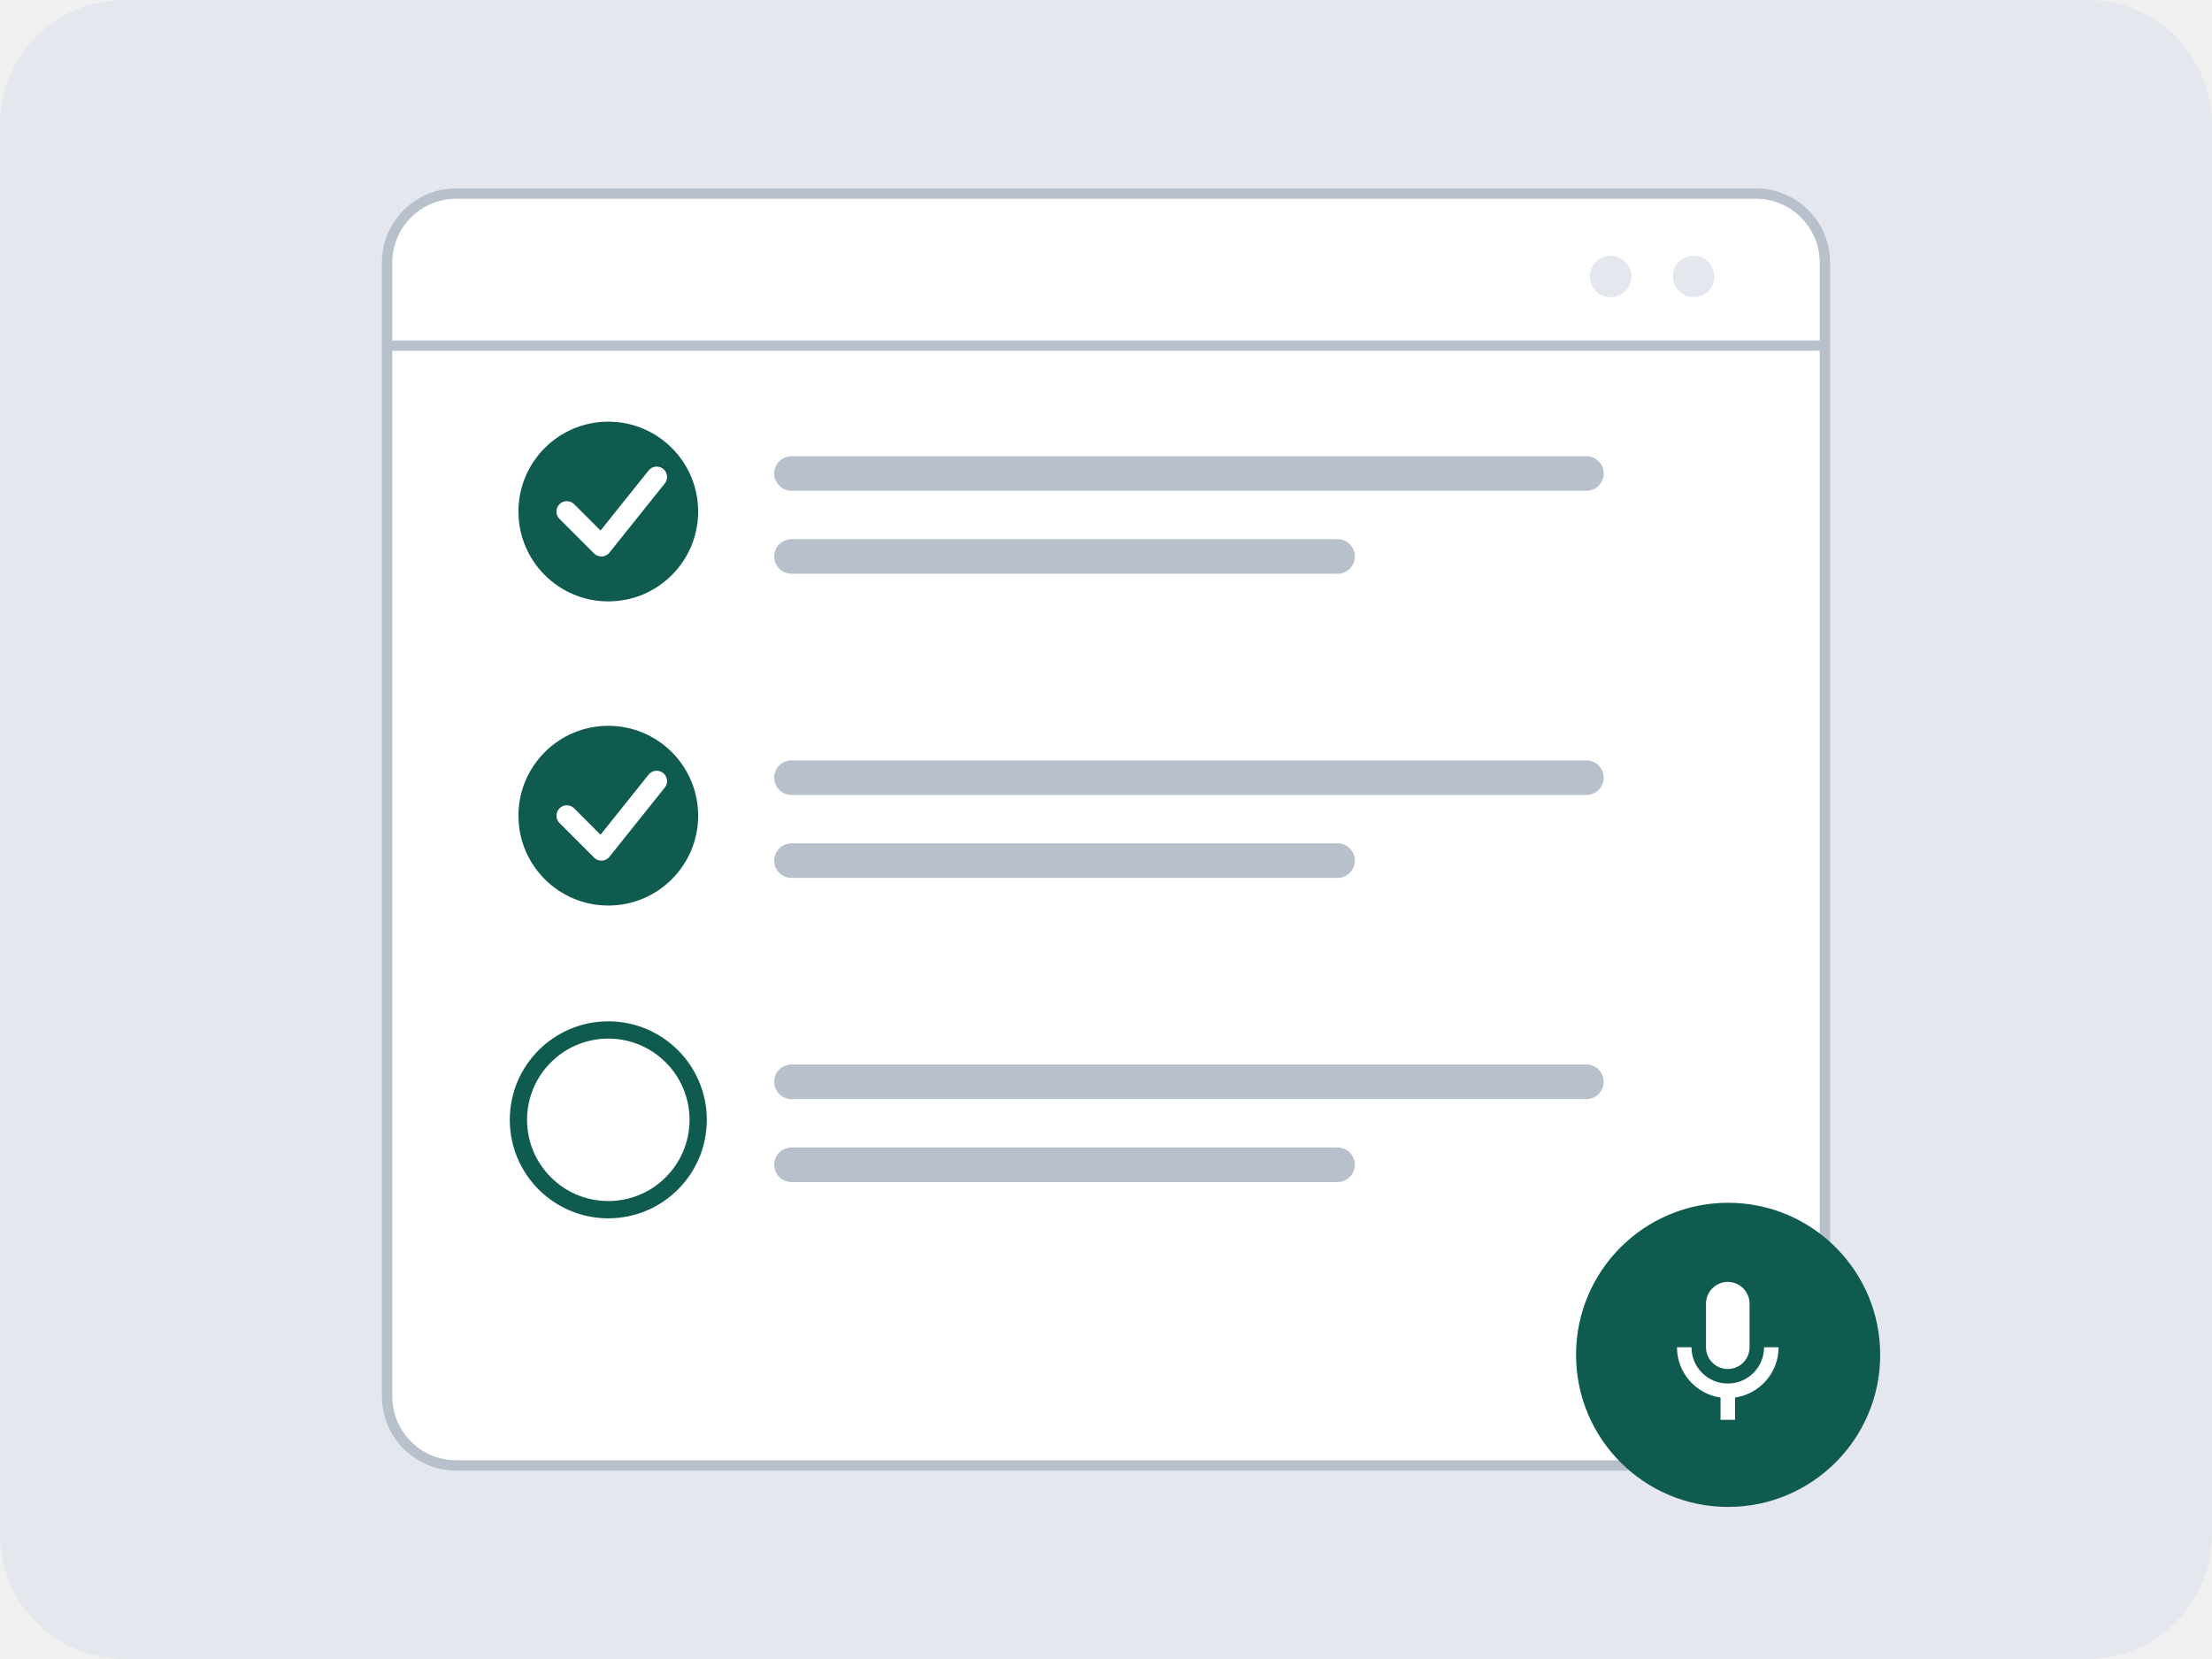
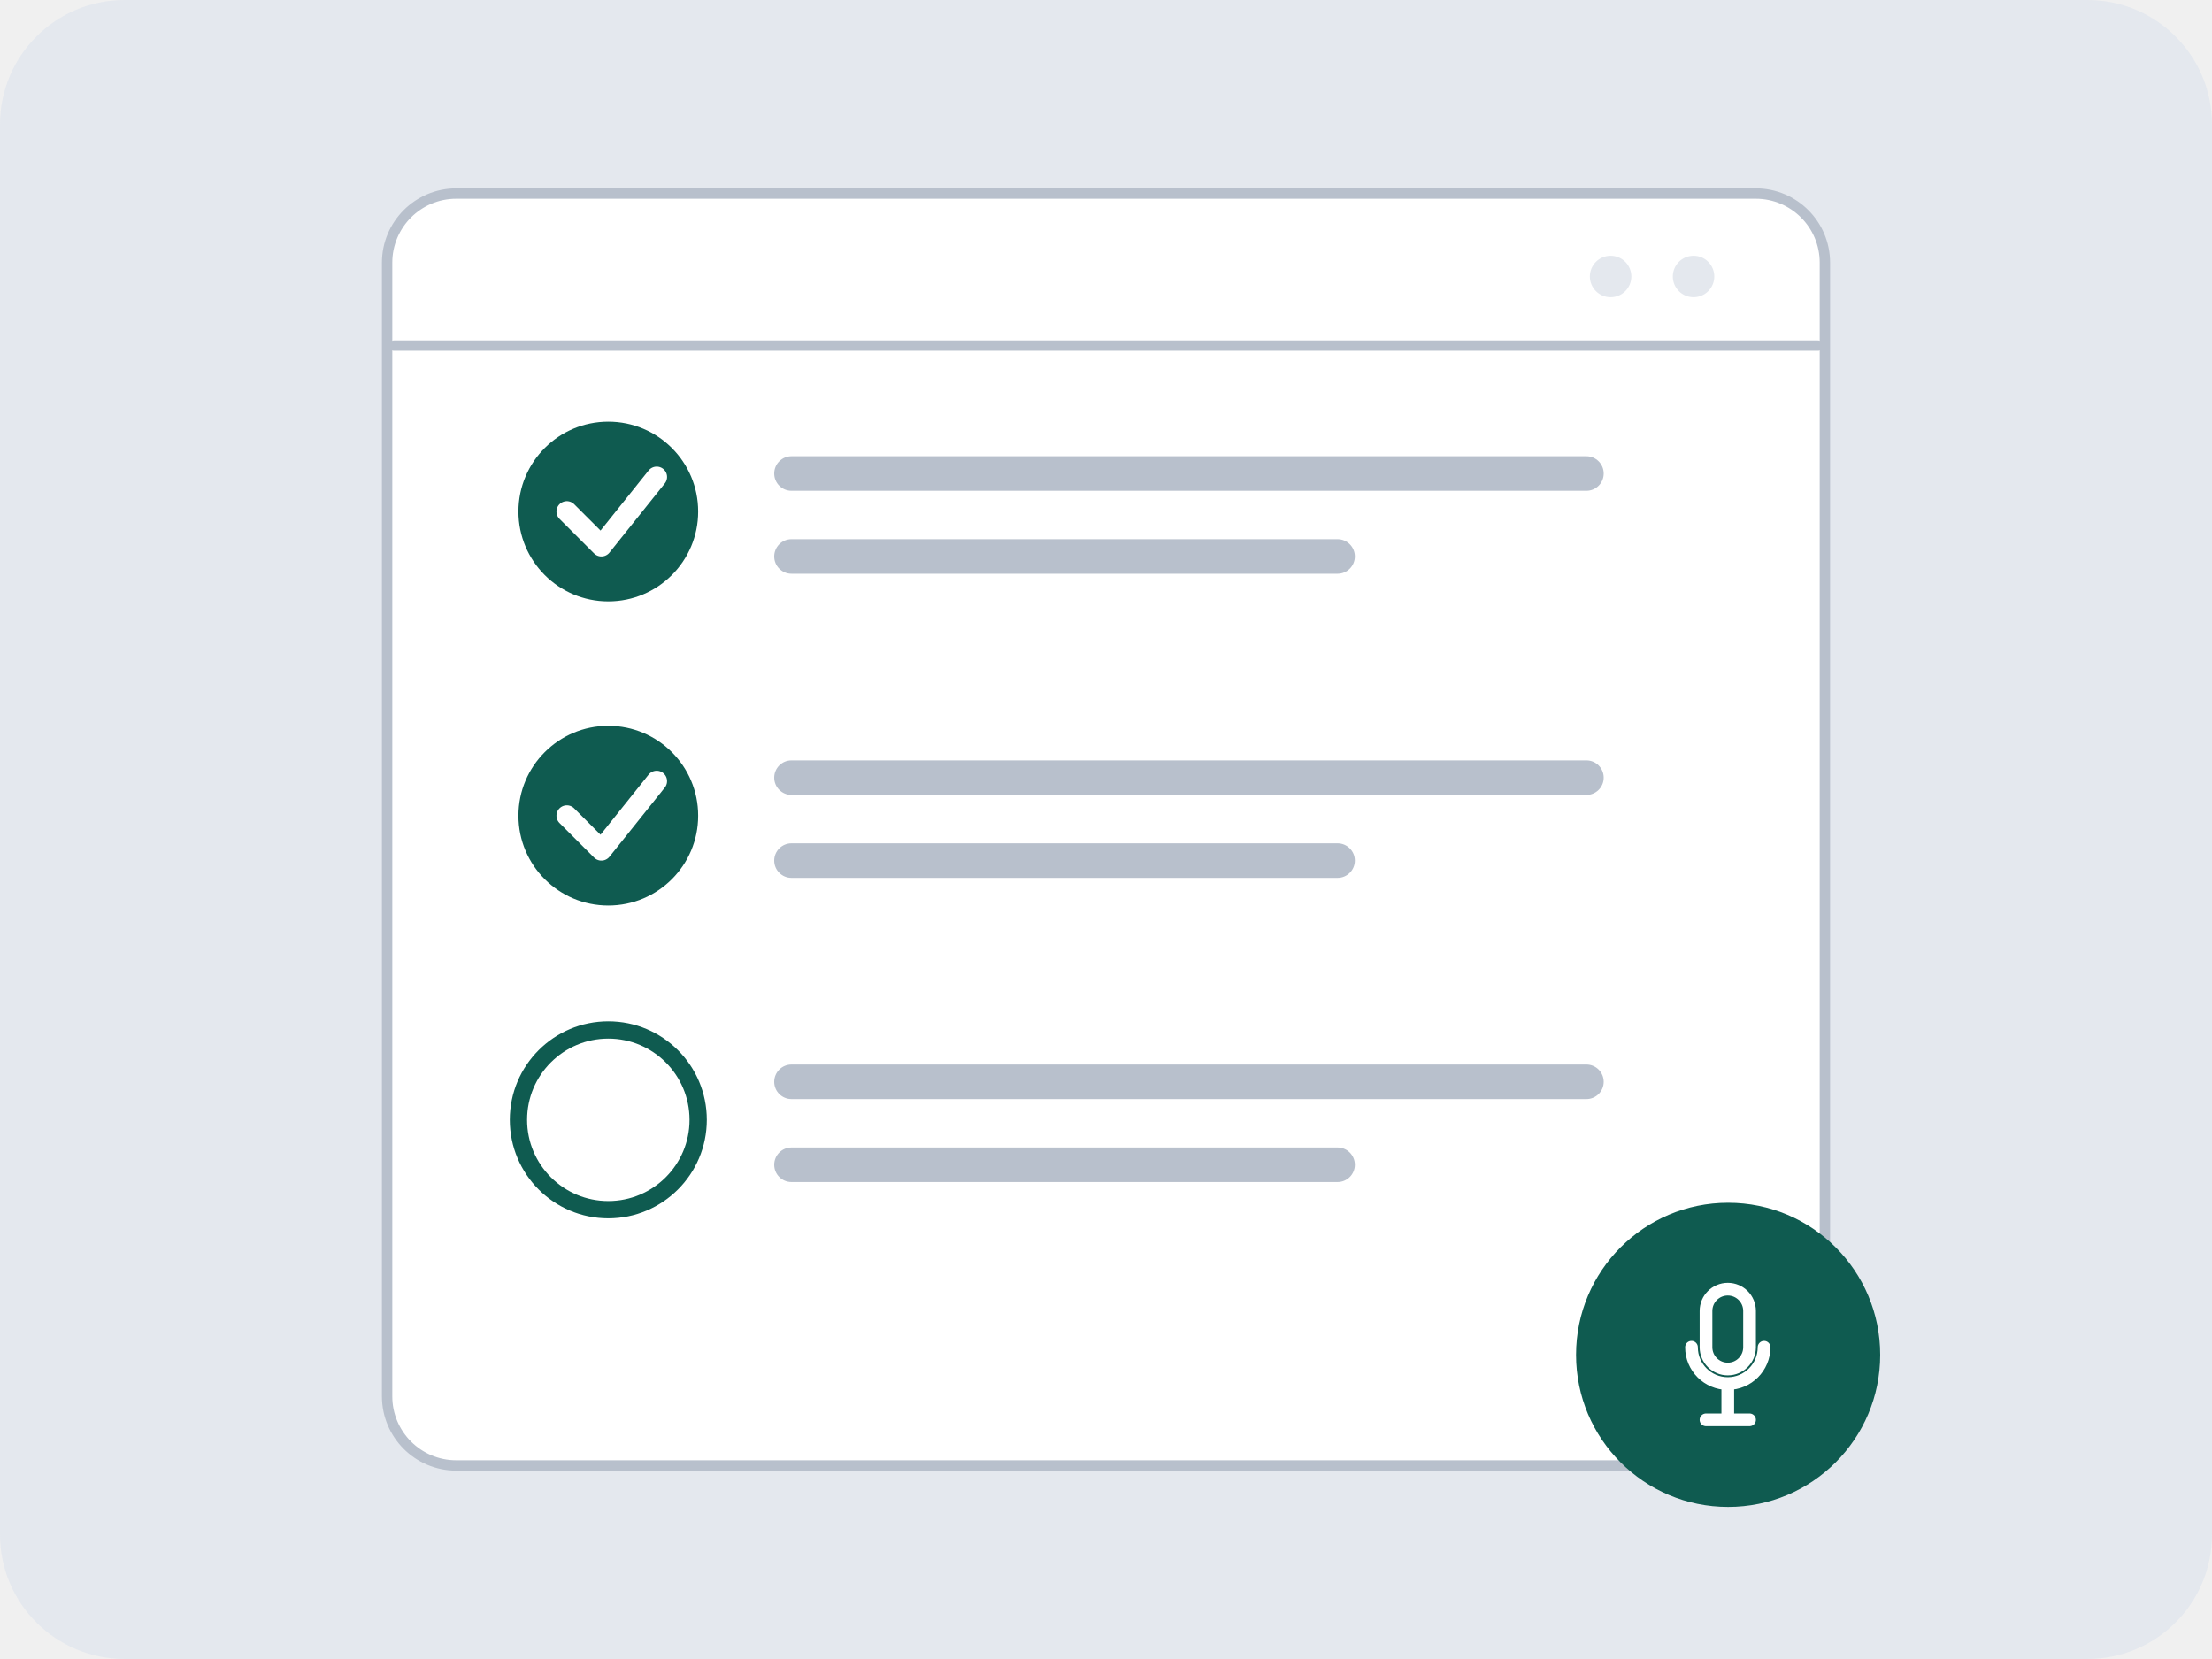
<svg xmlns="http://www.w3.org/2000/svg" width="320" height="240" viewBox="0 0 320 240">
  <path d="M18,0 h284 a18,18 0 0 1 18,18 v204 a18,18 0 0 1 -18,18 h-284 a18,18 0 0 1 -18,-18 v-204 a18,18 0 0 1 18,-18 z" fill="#E4E8EE" data-fill="SurfaceHigh" />
  <path d="M66,28 h188 a10,10 0 0 1 10,10 v164 a10,10 0 0 1 -10,10 h-188 a10,10 0 0 1 -10,-10 v-164 a10,10 0 0 1 10,-10 z" fill="#FFFFFF" data-fill="Surface" stroke="#B8C0CC" data-stroke="Separator" stroke-width="1.5" stroke-linecap="round" stroke-linejoin="round" />
  <path d="M57,50 h206" fill="none" stroke="#B8C0CC" data-stroke="Separator" stroke-width="1.5" stroke-linecap="round" stroke-linejoin="round" />
  <path d="M233,37 h0 a3,3 0 0 1 3,3 v0 a3,3 0 0 1 -3,3 h0 a3,3 0 0 1 -3,-3 v0 a3,3 0 0 1 3,-3 z" fill="#E4E8EE" data-fill="Sidebar" />
  <path d="M245,37 h0 a3,3 0 0 1 3,3 v0 a3,3 0 0 1 -3,3 h0 a3,3 0 0 1 -3,-3 v0 a3,3 0 0 1 3,-3 z" fill="#E4E8EE" data-fill="Sidebar" />
  <path d="M75,74 a13,13 0 1 0 26,0 a13,13 0 1 0 -26,0 z" fill="#0F5B50" data-fill="Accent" />
  <path d="M82,74 L87,79 L95,69" fill="none" stroke="#FFFFFF" data-stroke="OnAccent" stroke-width="3" stroke-linecap="round" stroke-linejoin="round" />
  <path d="M114.5,66 h115 a2.5,2.5 0 0 1 2.5,2.5 v0 a2.5,2.5 0 0 1 -2.5,2.5 h-115 a2.5,2.5 0 0 1 -2.5,-2.5 v0 a2.5,2.5 0 0 1 2.5,-2.5 z" fill="#B8C0CC" data-fill="Separator" />
  <path d="M114.5,78 h79 a2.5,2.5 0 0 1 2.5,2.5 v0 a2.5,2.5 0 0 1 -2.5,2.5 h-79 a2.5,2.5 0 0 1 -2.5,-2.5 v0 a2.5,2.5 0 0 1 2.5,-2.5 z" fill="#B8C0CC" data-fill="Separator" />
  <path d="M75,118 a13,13 0 1 0 26,0 a13,13 0 1 0 -26,0 z" fill="#0F5B50" data-fill="Accent" />
  <path d="M82,118 L87,123 L95,113" fill="none" stroke="#FFFFFF" data-stroke="OnAccent" stroke-width="3" stroke-linecap="round" stroke-linejoin="round" />
  <path d="M114.5,110 h115 a2.5,2.5 0 0 1 2.5,2.5 v0 a2.5,2.5 0 0 1 -2.5,2.5 h-115 a2.5,2.5 0 0 1 -2.5,-2.5 v0 a2.5,2.5 0 0 1 2.5,-2.5 z" fill="#B8C0CC" data-fill="Separator" />
  <path d="M114.5,122 h79 a2.5,2.5 0 0 1 2.5,2.5 v0 a2.5,2.5 0 0 1 -2.5,2.5 h-79 a2.5,2.5 0 0 1 -2.5,-2.5 v0 a2.5,2.5 0 0 1 2.5,-2.5 z" fill="#B8C0CC" data-fill="Separator" />
  <path d="M75,162 a13,13 0 1 0 26,0 a13,13 0 1 0 -26,0 z" fill="#FFFFFF" data-fill="Surface" stroke="#0F5B50" data-stroke="Accent" stroke-width="2.5" stroke-linecap="round" stroke-linejoin="round" />
  <path d="M114.5,154 h115 a2.5,2.5 0 0 1 2.5,2.5 v0 a2.5,2.5 0 0 1 -2.5,2.5 h-115 a2.5,2.5 0 0 1 -2.5,-2.5 v0 a2.5,2.5 0 0 1 2.5,-2.5 z" fill="#B8C0CC" data-fill="Separator" />
  <path d="M114.5,166 h79 a2.5,2.5 0 0 1 2.5,2.5 v0 a2.5,2.5 0 0 1 -2.5,2.5 h-79 a2.5,2.5 0 0 1 -2.5,-2.5 v0 a2.5,2.5 0 0 1 2.5,-2.5 z" fill="#B8C0CC" data-fill="Separator" />
  <path d="M228,196 a22,22 0 1 0 44,0 a22,22 0 1 0 -44,0 z" fill="#0F5B50" data-fill="Accent" />
-   <path d="M12,2A3,3 0 0,1 15,5V11A3,3 0 0,1 12,14A3,3 0 0,1 9,11V5A3,3 0 0,1 12,2M19,11C19,14.53 16.39,17.44 13,17.93V21H11V17.93C7.61,17.44 5,14.53 5,11H7A5,5 0 0,0 12,16A5,5 0 0,0 17,11H19Z" fill="#FFFFFF" data-fill="OnAccent" transform="translate(237.35 183.35) scale(1.05)" />
+   <path d="M 12 3 a 3 3 0 0 1 3 3 v 5 a 3 3 0 0 1 -6 0 V 6 a 3 3 0 0 1 3 -3 z M 7 11 a 5 5 0 0 0 10 0 M 12 16 v 5 M 9 21 h 6" fill="none" stroke="#FFFFFF" data-stroke="OnAccent" stroke-width="1.75" stroke-linecap="round" stroke-linejoin="round" transform="translate(237.35 183.35) scale(1.05)" />
</svg>
